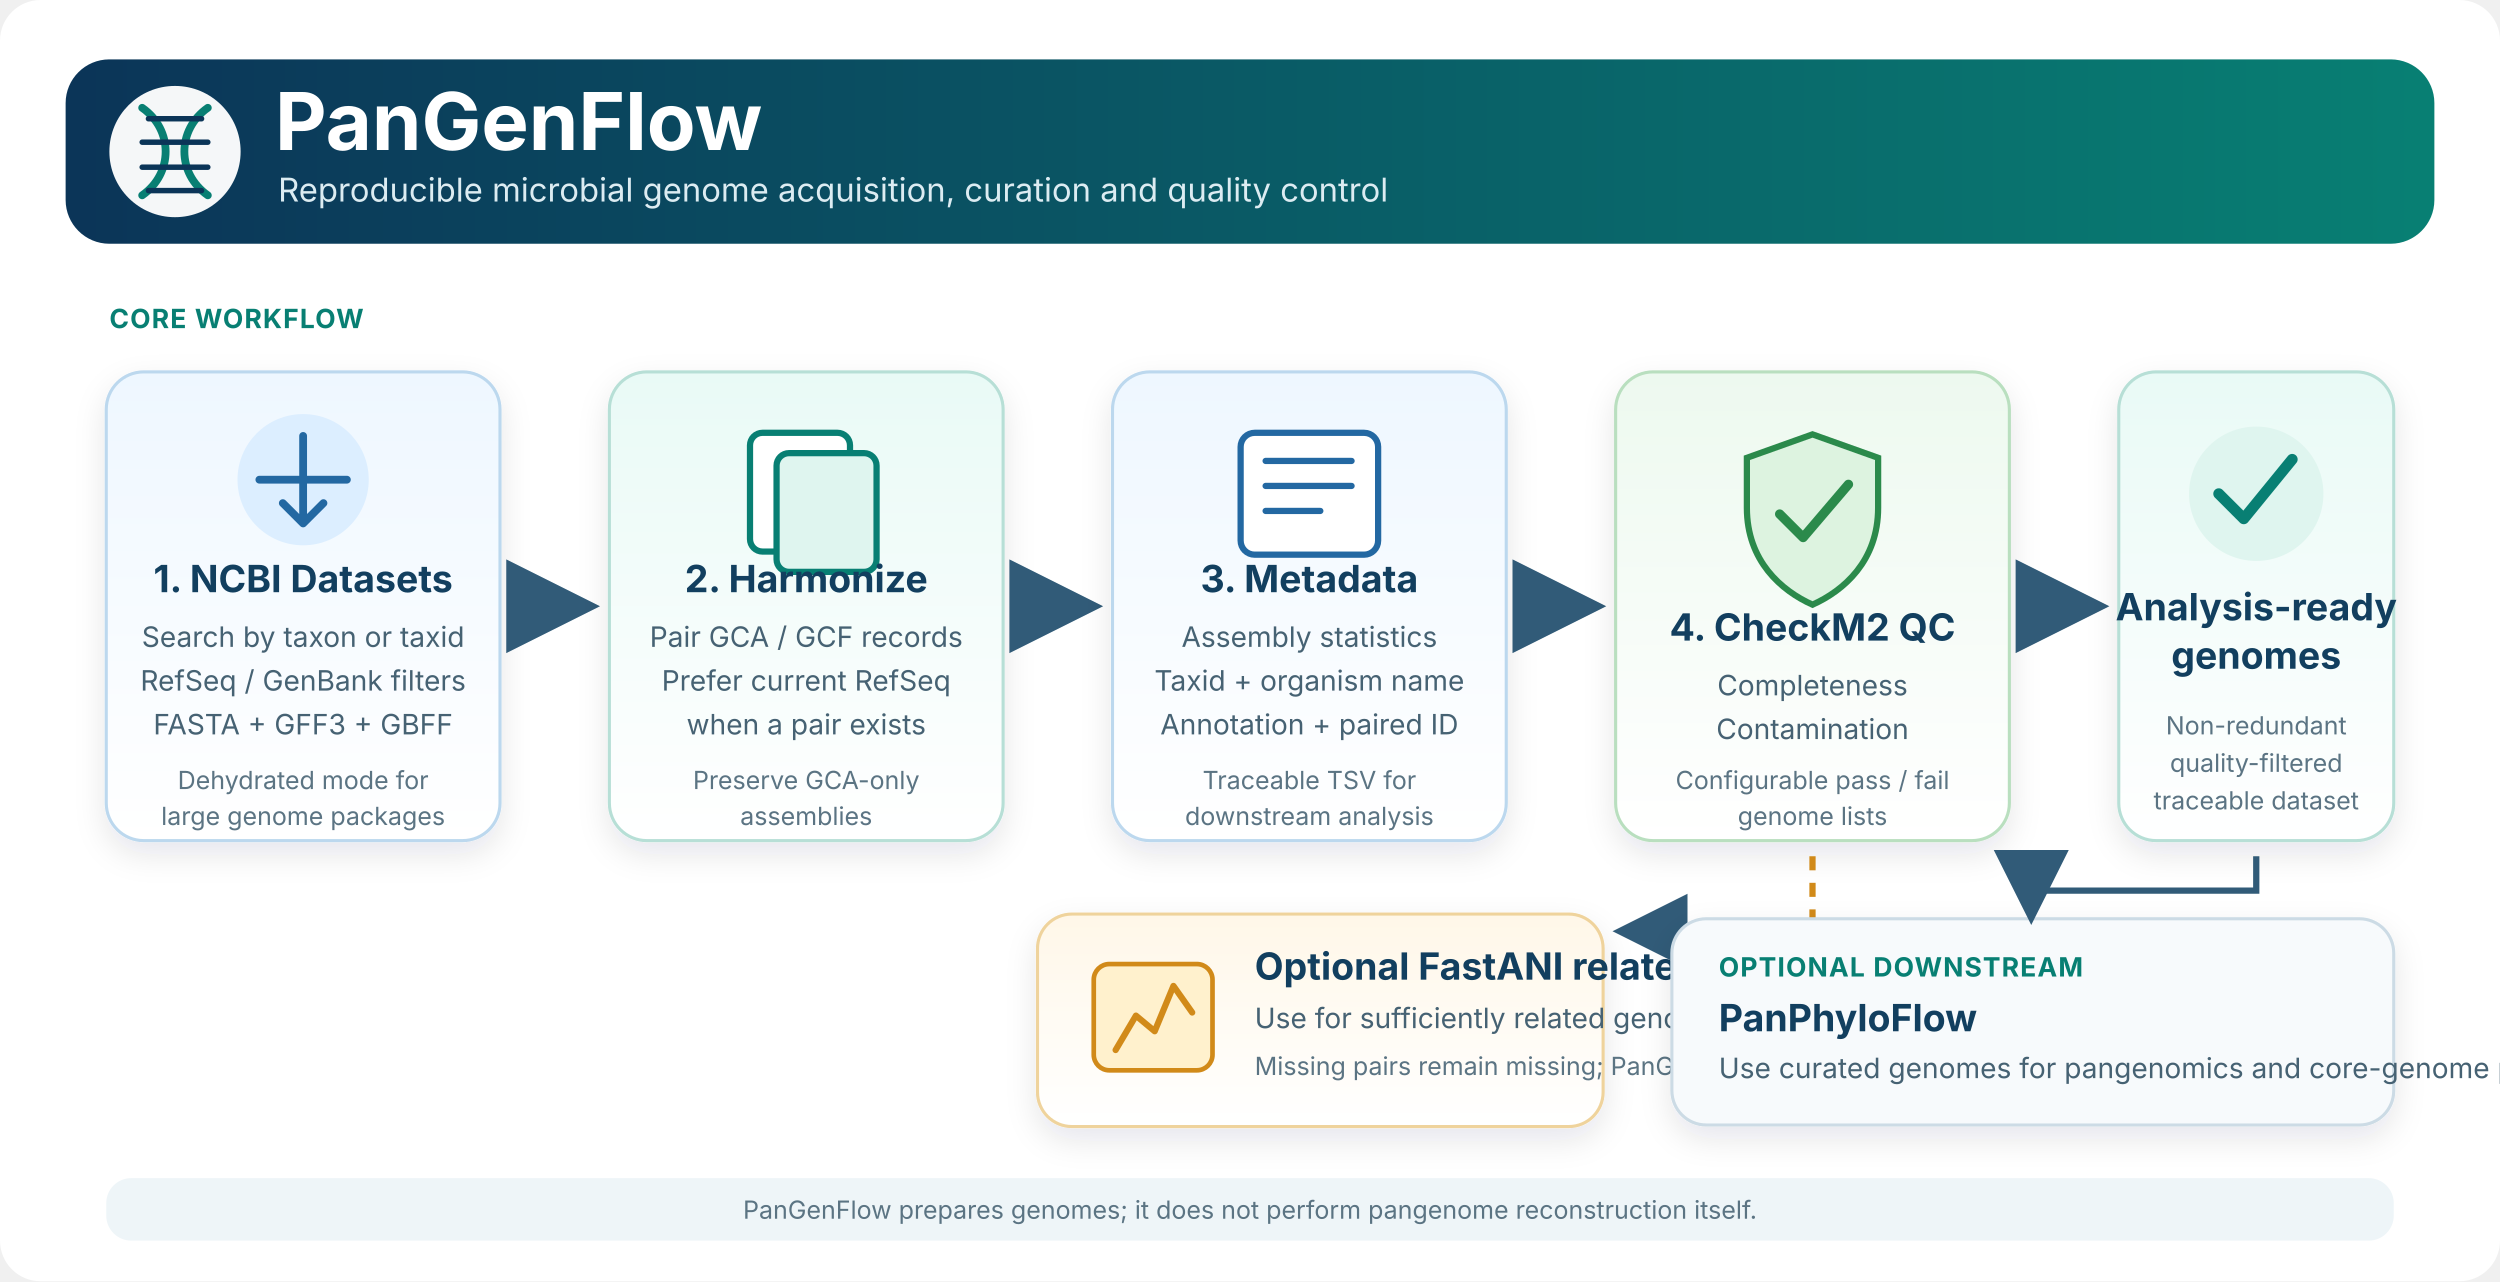
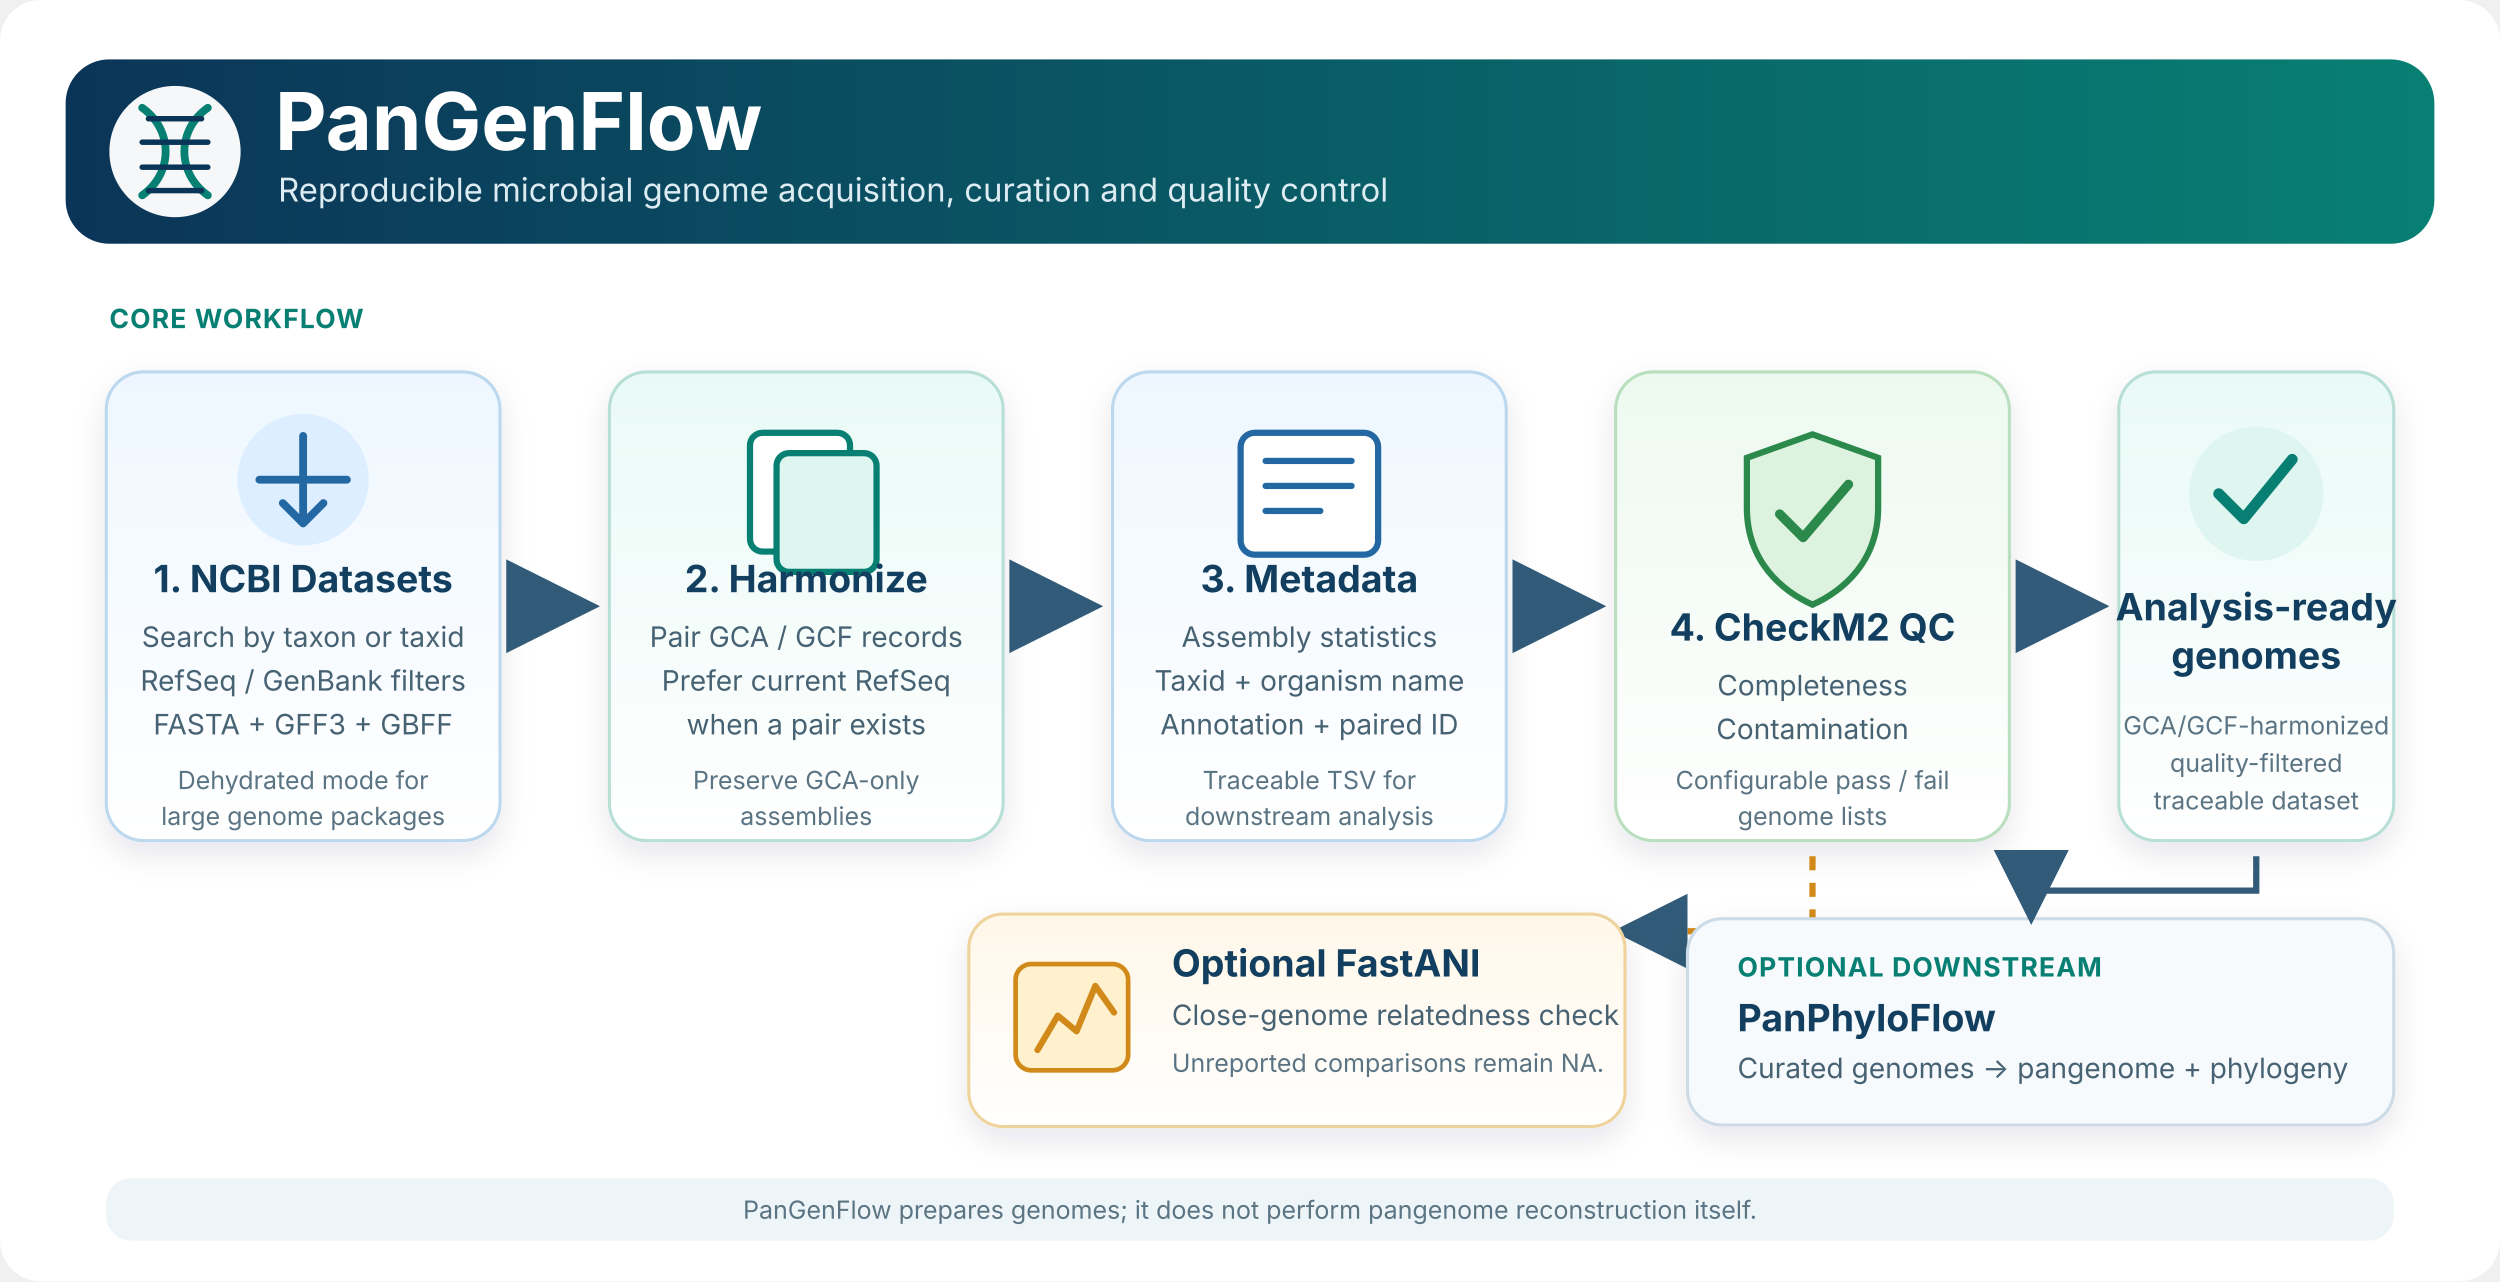
<svg xmlns="http://www.w3.org/2000/svg" width="1600" height="820" viewBox="0 0 1600 820" role="img" aria-labelledby="title desc">
  <defs>
    <linearGradient id="header" x1="0" x2="1">
      <stop offset="0" stop-color="#0b3558" />
      <stop offset="1" stop-color="#087f73" />
    </linearGradient>
    <linearGradient id="blue" x1="0" y1="0" x2="0" y2="1">
      <stop offset="0" stop-color="#eef7ff" />
      <stop offset="1" stop-color="#ffffff" />
    </linearGradient>
    <linearGradient id="teal" x1="0" y1="0" x2="0" y2="1">
      <stop offset="0" stop-color="#e9faf6" />
      <stop offset="1" stop-color="#ffffff" />
    </linearGradient>
    <linearGradient id="green" x1="0" y1="0" x2="0" y2="1">
      <stop offset="0" stop-color="#edf9ef" />
      <stop offset="1" stop-color="#ffffff" />
    </linearGradient>
    <linearGradient id="amber" x1="0" y1="0" x2="0" y2="1">
      <stop offset="0" stop-color="#fff7e8" />
      <stop offset="1" stop-color="#ffffff" />
    </linearGradient>
    <filter id="shadow" x="-20%" y="-20%" width="140%" height="150%">
      <feDropShadow dx="0" dy="8" stdDeviation="10" flood-color="#08243a" flood-opacity="0.10" />
    </filter>
    <marker id="arrow" markerWidth="12" markerHeight="12" refX="10" refY="6" orient="auto">
      <path d="M0,0 L12,6 L0,12 Z" fill="#315b78" />
    </marker>
    <style>
      .cardTitle{font:700 24px system-ui,-apple-system,Segoe UI,sans-serif;fill:#123f5f}
      .body{font:400 18px system-ui,-apple-system,Segoe UI,sans-serif;fill:#466273}
      .small{font:400 16px system-ui,-apple-system,Segoe UI,sans-serif;fill:#5b7483}
      .label{font:700 17px system-ui,-apple-system,Segoe UI,sans-serif;fill:#087f73;letter-spacing:.7px}
    </style>
  </defs>
  <rect width="1600" height="820" rx="26" fill="#ffffff" />
  <rect x="42" y="38" width="1516" height="118" rx="28" fill="url(#header)" />
  <circle cx="112" cy="97" r="42" fill="#ffffff" opacity="0.96" />
  <path d="M91 69 C111 83 111 111 91 125 M133 69 C113 83 113 111 133 125" fill="none" stroke="#087f73" stroke-width="5" stroke-linecap="round" />
  <path d="M95 76 L129 76 M91 91 L133 91 M91 107 L133 107 M95 122 L129 122" stroke="#0b3558" stroke-width="3.5" stroke-linecap="round" />
  <text x="176" y="96" font-family="system-ui,-apple-system,Segoe UI,sans-serif" font-weight="750" font-size="51" fill="#ffffff">PanGenFlow</text>
  <text x="178" y="129" font-family="system-ui,-apple-system,Segoe UI,sans-serif" font-size="21" fill="#dcecf2">Reproducible microbial genome acquisition, curation and quality control</text>
  <text x="70" y="210" class="label">CORE WORKFLOW</text>
  <g filter="url(#shadow)">
    <rect x="68" y="238" width="252" height="300" rx="24" fill="url(#blue)" stroke="#bcd8ee" stroke-width="2" />
  </g>
  <circle cx="194" cy="307" r="42" fill="#dceeff" />
  <path d="M166 307 h56 M194 279 v56 M181 322 l13 13 13-13" fill="none" stroke="#2368a2" stroke-width="5" stroke-linecap="round" stroke-linejoin="round" />
  <text x="194" y="379" text-anchor="middle" class="cardTitle">1. NCBI Datasets</text>
  <text x="194" y="414" text-anchor="middle" class="body">Search by taxon or taxid</text>
  <text x="194" y="442" text-anchor="middle" class="body">RefSeq / GenBank filters</text>
  <text x="194" y="470" text-anchor="middle" class="body">FASTA + GFF3 + GBFF</text>
  <text x="194" y="505" text-anchor="middle" class="small">Dehydrated mode for</text>
  <text x="194" y="528" text-anchor="middle" class="small">large genome packages</text>
  <path d="M330 388 H374" stroke="#315b78" stroke-width="5" marker-end="url(#arrow)" />
  <g filter="url(#shadow)">
    <rect x="390" y="238" width="252" height="300" rx="24" fill="url(#teal)" stroke="#b7dfd6" stroke-width="2" />
  </g>
  <rect x="480" y="277" width="64" height="76" rx="8" fill="#ffffff" stroke="#087f73" stroke-width="4" />
  <rect x="497" y="290" width="64" height="76" rx="8" fill="#dff5ef" stroke="#087f73" stroke-width="4" />
  <text x="516" y="379" text-anchor="middle" class="cardTitle">2. Harmonize</text>
  <text x="516" y="414" text-anchor="middle" class="body">Pair GCA / GCF records</text>
  <text x="516" y="442" text-anchor="middle" class="body">Prefer current RefSeq</text>
  <text x="516" y="470" text-anchor="middle" class="body">when a pair exists</text>
  <text x="516" y="505" text-anchor="middle" class="small">Preserve GCA-only</text>
  <text x="516" y="528" text-anchor="middle" class="small">assemblies</text>
  <path d="M652 388 H696" stroke="#315b78" stroke-width="5" marker-end="url(#arrow)" />
  <g filter="url(#shadow)">
    <rect x="712" y="238" width="252" height="300" rx="24" fill="url(#blue)" stroke="#bcd8ee" stroke-width="2" />
  </g>
  <rect x="794" y="277" width="88" height="78" rx="9" fill="#ffffff" stroke="#2368a2" stroke-width="4" />
  <path d="M810 295 h55 M810 311 h55 M810 327 h35" stroke="#2368a2" stroke-width="4" stroke-linecap="round" />
  <text x="838" y="379" text-anchor="middle" class="cardTitle">3. Metadata</text>
  <text x="838" y="414" text-anchor="middle" class="body">Assembly statistics</text>
  <text x="838" y="442" text-anchor="middle" class="body">Taxid + organism name</text>
  <text x="838" y="470" text-anchor="middle" class="body">Annotation + paired ID</text>
  <text x="838" y="505" text-anchor="middle" class="small">Traceable TSV for</text>
  <text x="838" y="528" text-anchor="middle" class="small">downstream analysis</text>
  <path d="M974 388 H1018" stroke="#315b78" stroke-width="5" marker-end="url(#arrow)" />
  <g filter="url(#shadow)">
    <rect x="1034" y="238" width="252" height="300" rx="24" fill="url(#green)" stroke="#b9dfbf" stroke-width="2" />
  </g>
  <path d="M1160 278 l42 15 v32 c0 34-22 53-42 62-20-9-42-28-42-62v-32z" fill="#ddf3e0" stroke="#2b8a4b" stroke-width="4" />
  <path d="M1139 329 l15 15 29-34" fill="none" stroke="#2b8a4b" stroke-width="6" stroke-linecap="round" stroke-linejoin="round" />
  <text x="1160" y="410" text-anchor="middle" class="cardTitle">4. CheckM2 QC</text>
  <text x="1160" y="445" text-anchor="middle" class="body">Completeness</text>
  <text x="1160" y="473" text-anchor="middle" class="body">Contamination</text>
  <text x="1160" y="505" text-anchor="middle" class="small">Configurable pass / fail</text>
  <text x="1160" y="528" text-anchor="middle" class="small">genome lists</text>
  <path d="M1296 388 H1340" stroke="#315b78" stroke-width="5" marker-end="url(#arrow)" />
  <g filter="url(#shadow)">
    <rect x="1356" y="238" width="176" height="300" rx="24" fill="url(#teal)" stroke="#b7dfd6" stroke-width="2" />
  </g>
  <circle cx="1444" cy="316" r="43" fill="#dff5ef" />
  <path d="M1420 316 l16 16 31-38" fill="none" stroke="#087f73" stroke-width="7" stroke-linecap="round" stroke-linejoin="round" />
  <text x="1444" y="397" text-anchor="middle" class="cardTitle">Analysis-ready</text>
  <text x="1444" y="428" text-anchor="middle" class="cardTitle">genomes</text>
-   <text x="1444" y="470" text-anchor="middle" class="small">Non-redundant</text>
+   <text x="1444" y="470" text-anchor="middle" class="small">GCA/GCF-harmonized</text>
  <text x="1444" y="494" text-anchor="middle" class="small">quality-filtered</text>
  <text x="1444" y="518" text-anchor="middle" class="small">traceable dataset</text>
  <path d="M1160 548 V596 H1040" fill="none" stroke="#d18a19" stroke-width="4" stroke-dasharray="9 8" marker-end="url(#arrow)" />
  <g filter="url(#shadow)">
-     <rect x="664" y="585" width="362" height="136" rx="22" fill="url(#amber)" stroke="#efd39c" stroke-width="2" />
+     <rect x="620" y="585" width="420" height="136" rx="22" fill="url(#amber)" stroke="#efd39c" stroke-width="2" />
  </g>
-   <rect x="700" y="617" width="76" height="68" rx="10" fill="#fff1cd" stroke="#d18a19" stroke-width="3" />
-   <path d="M714 672 l13-22 12 10 12-29 12 17" fill="none" stroke="#d18a19" stroke-width="4" stroke-linecap="round" stroke-linejoin="round" />
-   <text x="803" y="627" class="cardTitle">Optional FastANI relatedness check</text>
-   <text x="803" y="658" class="body">Use for sufficiently related genome sets.</text>
-   <text x="803" y="688" class="small">Missing pairs remain missing; PanGenFlow never invents ANI values.</text>
+   <rect x="650" y="617" width="72" height="68" rx="10" fill="#fff1cd" stroke="#d18a19" stroke-width="3" />
+   <path d="M664 672 l13-22 12 10 12-29 12 17" fill="none" stroke="#d18a19" stroke-width="4" stroke-linecap="round" stroke-linejoin="round" />
+   <text x="750" y="625" class="cardTitle" fill="#8a5b0c">Optional FastANI</text>
+   <text x="750" y="656" class="body">Close-genome relatedness check</text>
+   <text x="750" y="686" class="small">Unreported comparisons remain NA.</text>
  <g filter="url(#shadow)">
-     <rect x="1070" y="588" width="462" height="132" rx="22" fill="#f7fafc" stroke="#ccdbe5" stroke-width="2" />
+     <rect x="1080" y="588" width="452" height="132" rx="22" fill="#f7fafc" stroke="#ccdbe5" stroke-width="2" />
  </g>
-   <text x="1100" y="625" class="label">OPTIONAL DOWNSTREAM</text>
-   <text x="1100" y="660" class="cardTitle">PanPhyloFlow</text>
-   <text x="1100" y="690" class="body">Use curated genomes for pangenomics and core-genome phylogeny.</text>
+   <text x="1112" y="625" class="label">OPTIONAL DOWNSTREAM</text>
+   <text x="1112" y="660" class="cardTitle">PanPhyloFlow</text>
+   <text x="1112" y="690" class="body">Curated genomes → pangenome + phylogeny</text>
  <path d="M1444 548 V570 H1300 V584" fill="none" stroke="#315b78" stroke-width="4" marker-end="url(#arrow)" />
  <rect x="68" y="754" width="1464" height="40" rx="16" fill="#eef5f8" />
  <text x="800" y="780" text-anchor="middle" class="small">PanGenFlow prepares genomes; it does not perform pangenome reconstruction itself.</text>
</svg>
